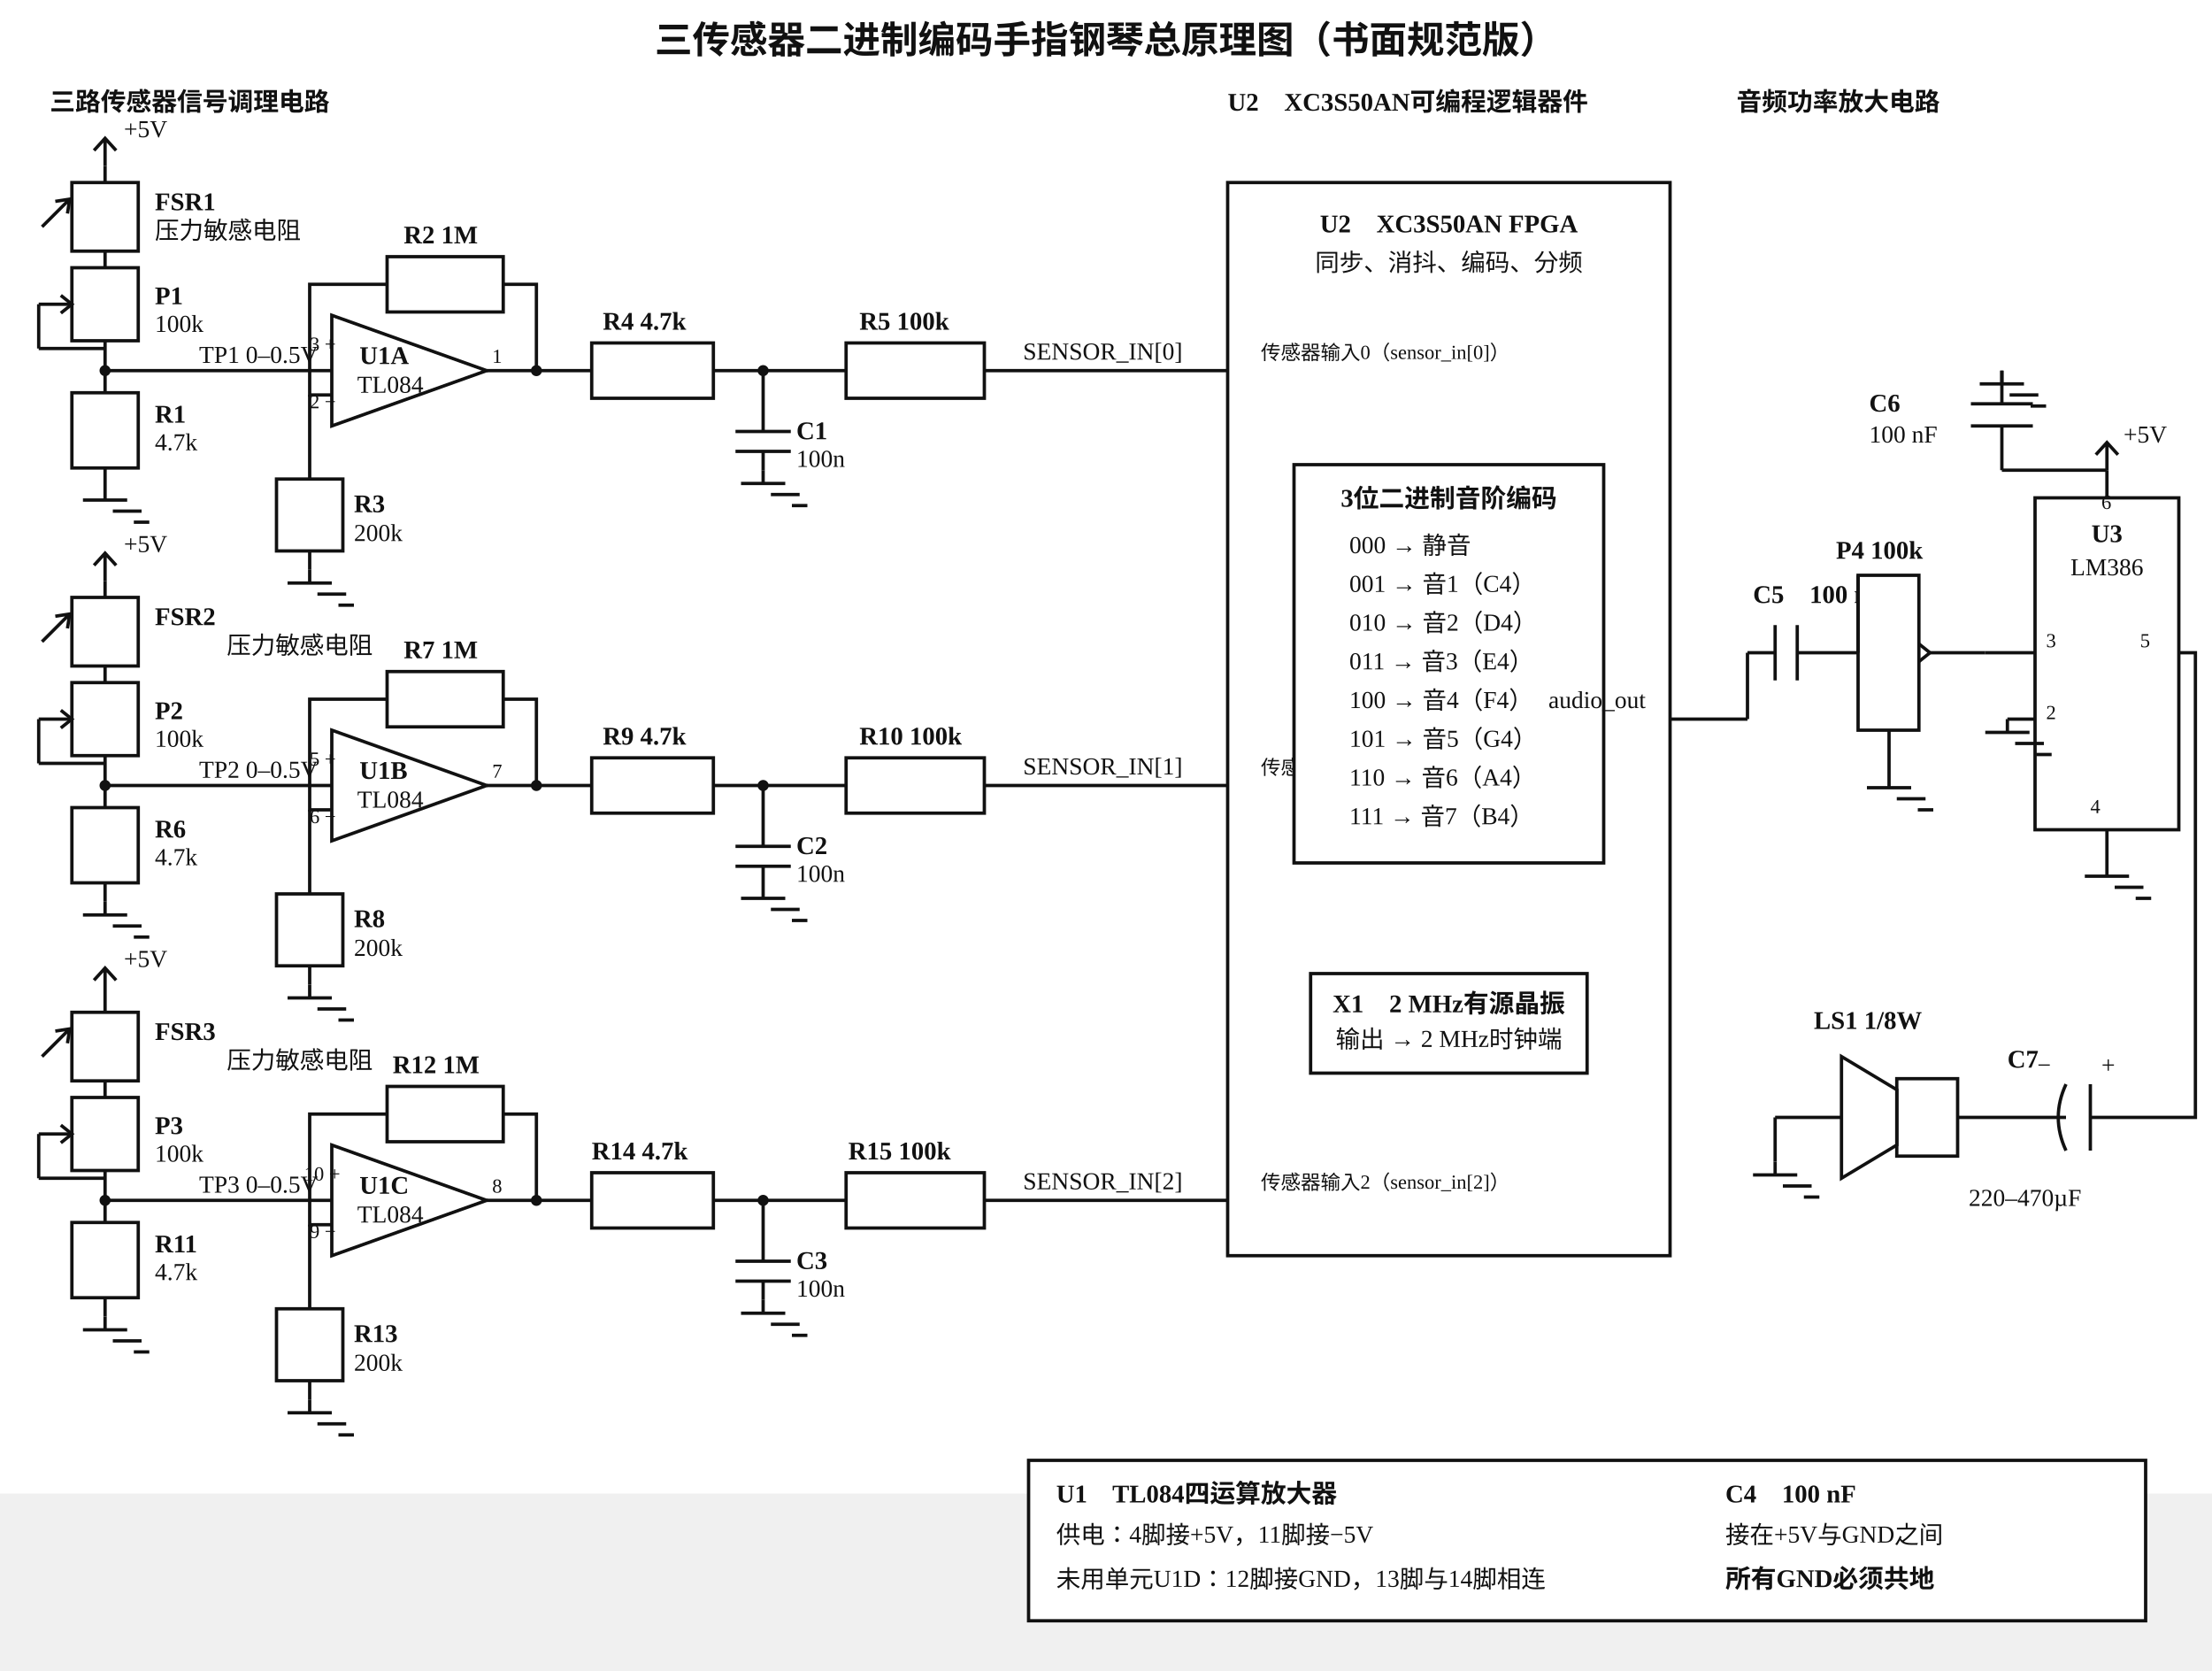
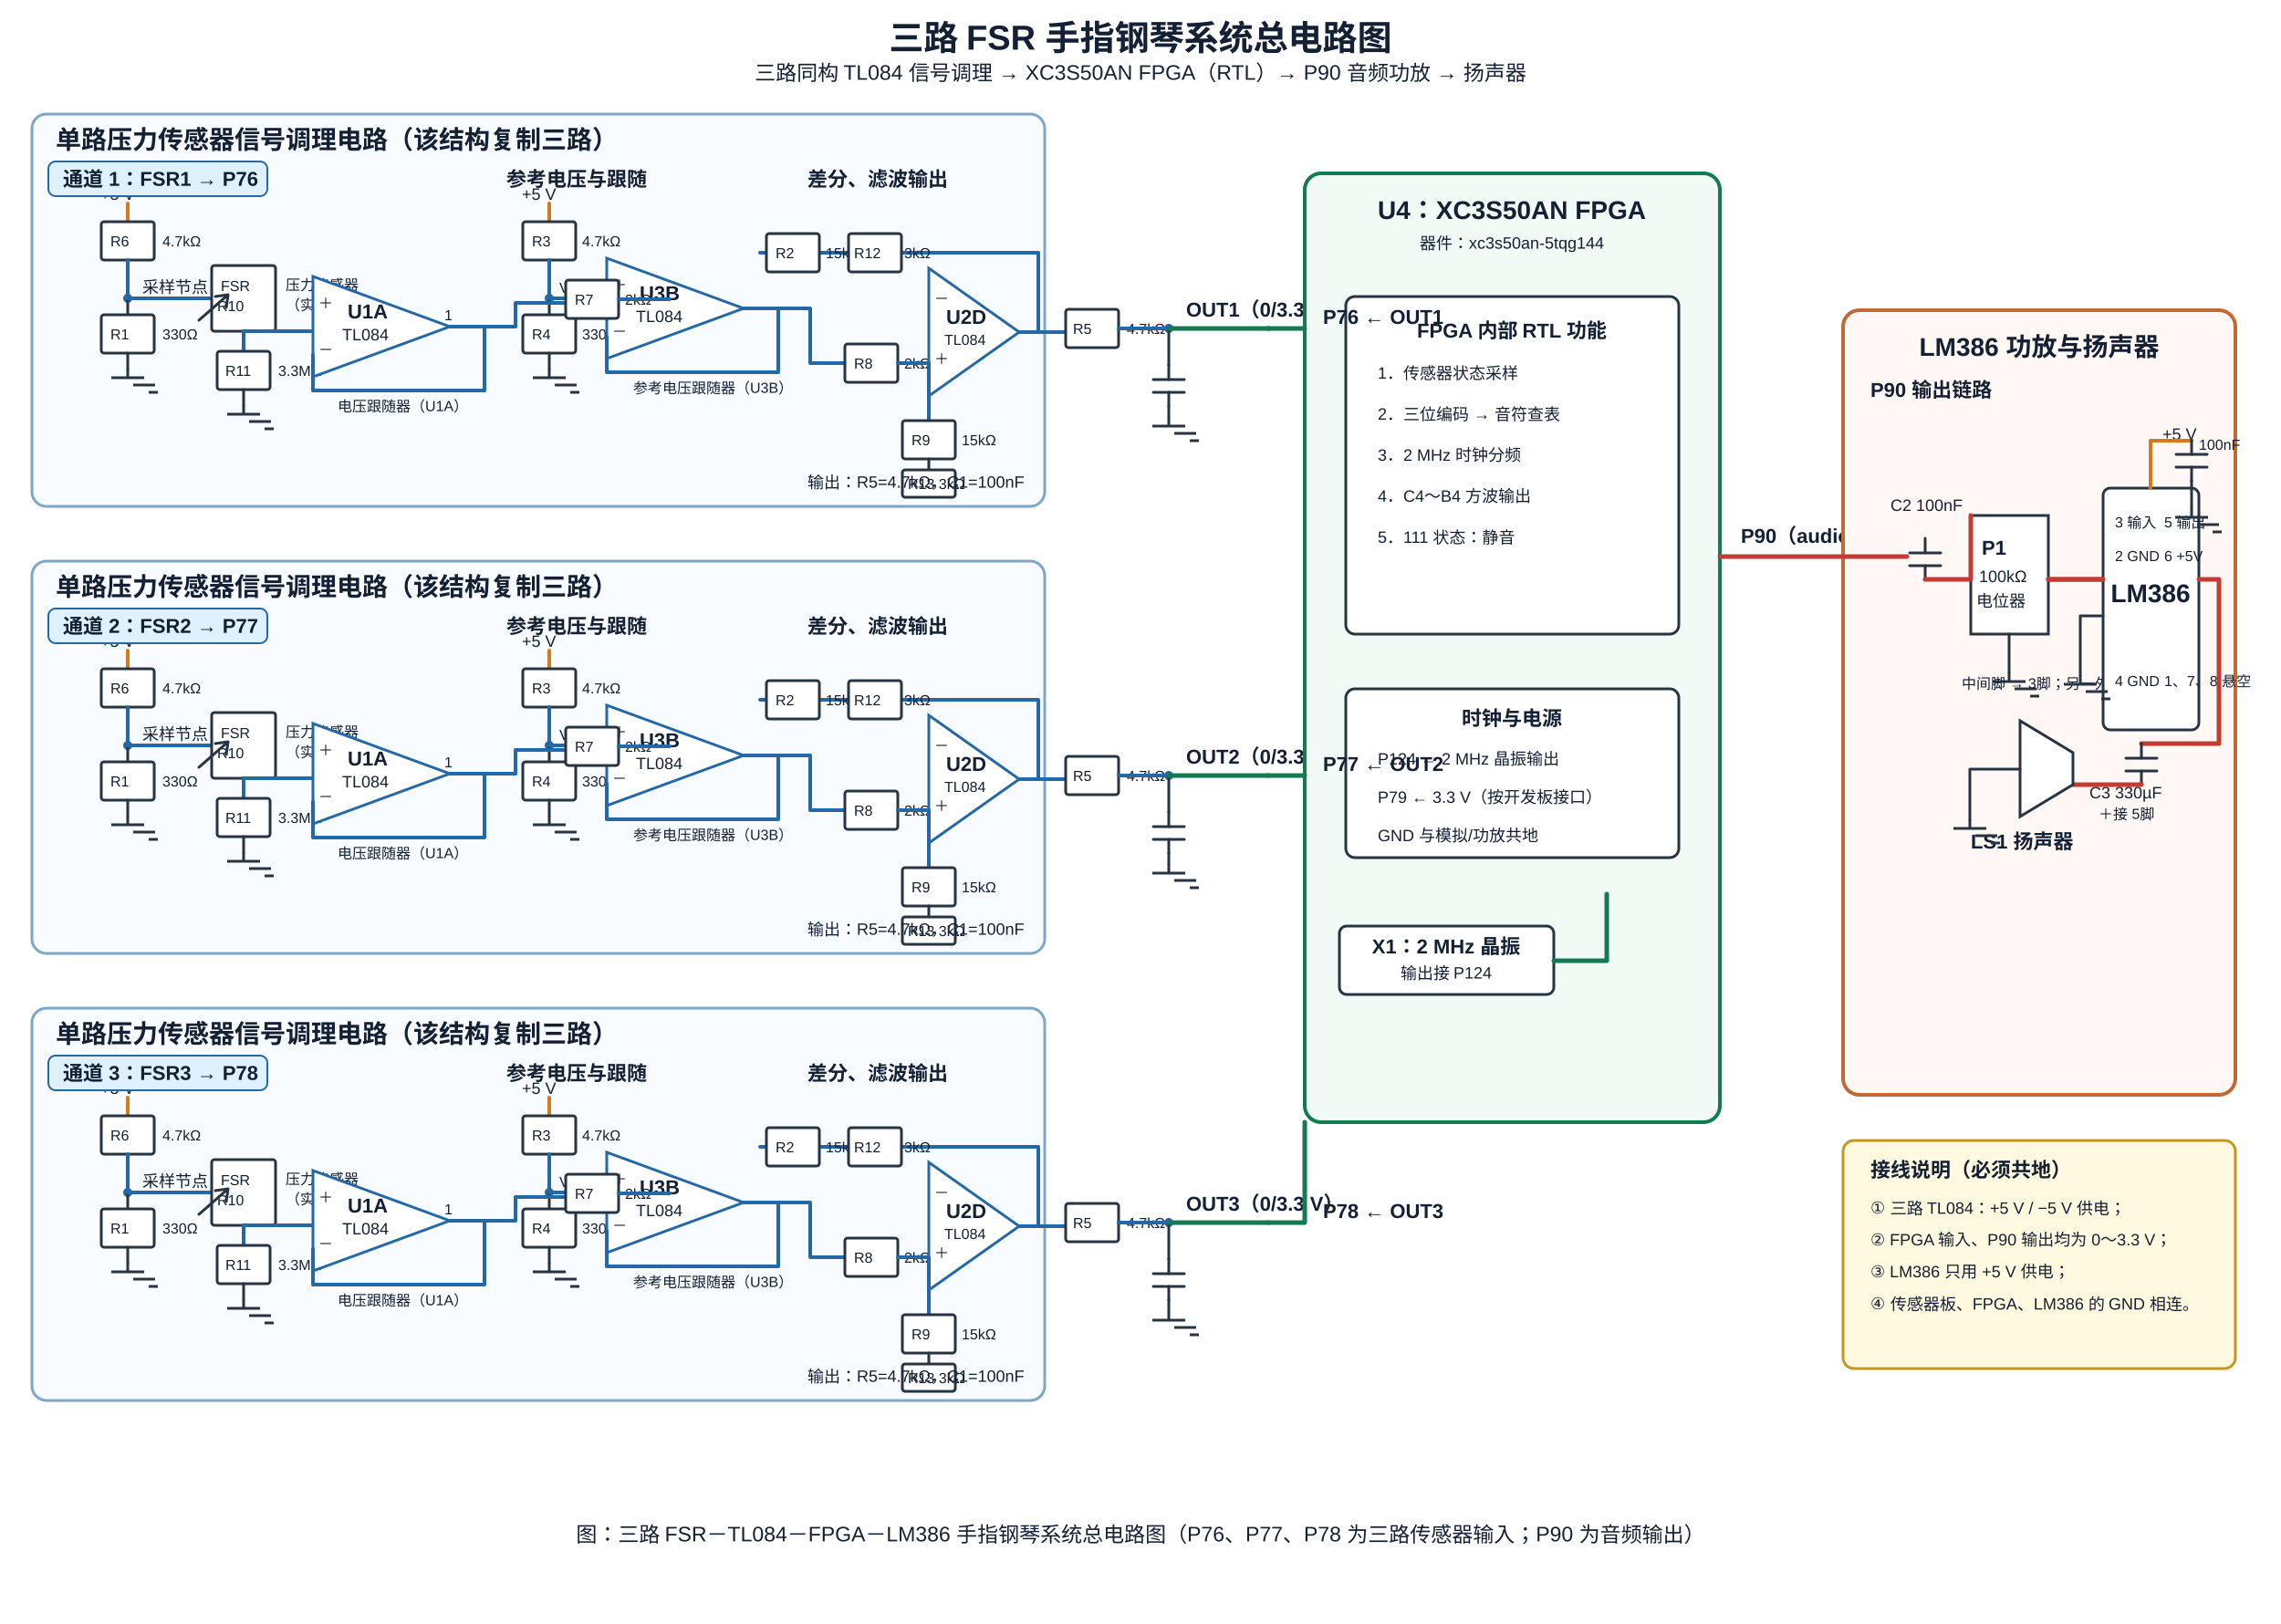
- <svg xmlns="http://www.w3.org/2000/svg" width="2000" height="1510" viewBox="0 0 2000 1510">
+ <svg xmlns="http://www.w3.org/2000/svg" width="2500" height="1780" viewBox="0 0 2500 1780">
  <defs>
-     <style>.w{stroke:#111;stroke-width:3;fill:none}.s{stroke:#111;stroke-width:3;fill:#fff}.d{fill:#111}text{font-family:'Microsoft YaHei','Times New Roman';fill:#111}.t{font-size:34px;font-weight:bold}.r{font-size:23px;font-weight:bold}.v{font-size:22px}.p{font-size:18px}.sml{font-size:19px}</style>
-     <g id="g">
-       <path d="M0 0v12m-20 0h40m-13 10h26m-7 10h14" class="w" />
+     <style>
+       text{font-family:"Microsoft YaHei",Arial,sans-serif;fill:#142033}.title{font-size:38px;font-weight:700}.subtitle{font-size:23px}.section{font-size:28px;font-weight:700}.label{font-size:22px;font-weight:600}.small{font-size:18px}.tiny{font-size:16px}.wire{stroke:#273444;stroke-width:3;fill:none;stroke-linejoin:round;stroke-linecap:round}.analog{stroke:#2469a5;stroke-width:4;fill:none;stroke-linejoin:round;stroke-linecap:round}.logic{stroke:#157a51;stroke-width:5;fill:none;stroke-linejoin:round;stroke-linecap:round}.audio{stroke:#c23b34;stroke-width:5;fill:none;stroke-linejoin:round;stroke-linecap:round}.power{stroke:#d57b1f;stroke-width:4;fill:none;stroke-linejoin:round;stroke-linecap:round}.box{fill:#fff;stroke:#273444;stroke-width:3}.panel{fill:#f8fbff;stroke:#7da7c9;stroke-width:3}.fpga{fill:#f1faf4;stroke:#157a51;stroke-width:4}.amp{fill:#fff8f4;stroke:#c26a35;stroke-width:4}.note{fill:#fff9df;stroke:#c4981d;stroke-width:3}.node{fill:#2469a5}.gnd{stroke:#273444;stroke-width:3;fill:none}.op{fill:#fff;stroke:#2469a5;stroke-width:3}.res{fill:#fff;stroke:#273444;stroke-width:3}
+     </style>
+     <g id="ground">
+       <path d="M0 0v10m-18 0h36m-12 8h24m-7 8h10" class="gnd" />
    </g>
-     <g id="up">
-       <path d="M0 25V0m-10 11L0 0l10 11" class="w" />
+     <g id="cap">
+       <line x1="0" y1="-20" x2="0" y2="-4" class="wire" />
+       <line x1="-17" y1="-4" x2="17" y2="-4" class="wire" />
+       <line x1="-17" y1="10" x2="17" y2="10" class="wire" />
+       <line x1="0" y1="10" x2="0" y2="25" class="wire" />
+     </g>
+     <g id="channel">
+       <rect x="0" y="0" width="1110" height="430" rx="16" class="panel" />
+       <text x="26" y="38" class="section">单路压力传感器信号调理电路（该结构复制三路）</text>
+       <text x="40" y="79" class="label">传感器采样与偏置</text>
+       <path d="M105 98v20" class="power" />
+       <text x="75" y="94" class="small">+5 V</text>
+       <rect x="76" y="118" width="58" height="42" rx="3" class="res" />
+       <text x="86" y="145" class="tiny">R6</text>
+       <text x="143" y="145" class="tiny">4.7kΩ</text>
+       <path d="M105 160v42" class="analog" />
+       <circle cx="105" cy="202" r="5" class="node" />
+       <text x="121" y="196" class="small">采样节点 V<tspan baseline-shift="sub">S</tspan>
+       </text>
+       <path d="M105 202v18" class="wire" />
+       <rect x="76" y="220" width="58" height="42" rx="3" class="res" />
+       <text x="86" y="247" class="tiny">R1</text>
+       <text x="143" y="247" class="tiny">330Ω</text>
+       <path d="M105 262v17" class="wire" />
+       <use href="#ground" x="105" y="279" />
+       <path d="M105 202h92" class="analog" />
+       <rect x="197" y="166" width="70" height="72" rx="3" class="res" />
+       <text x="207" y="194" class="tiny">FSR</text>
+       <text x="203" y="216" class="tiny">R10</text>
+       <path d="M183 226l32-28m-14 2l14-2-2 14" class="wire" />
+       <text x="278" y="193" class="tiny">压力传感器</text>
+       <text x="278" y="215" class="tiny">（实物器件）</text>
+       <path d="M232 238v22" class="analog" />
+       <rect x="203" y="260" width="58" height="42" rx="3" class="res" />
+       <text x="212" y="287" class="tiny">R11</text>
+       <text x="270" y="287" class="tiny">3.3MΩ</text>
+       <path d="M232 302v17" class="wire" />
+       <use href="#ground" x="232" y="319" />
+       <path d="M232 238h76" class="analog" />
+       <polygon points="308,178 308,288 458,233" class="op" />
+       <text x="346" y="224" class="label">U1A</text>
+       <text x="340" y="248" class="small">TL084</text>
+       <text x="314" y="213" class="tiny">＋</text>
+       <text x="314" y="264" class="tiny">－</text>
+       <text x="452" y="226" class="tiny">1</text>
+       <path d="M458 233h38" class="analog" />
+       <path d="M496 233v70h-188v-39" class="analog" />
+       <text x="335" y="326" class="tiny">电压跟随器（U1A）</text>
+       <text x="520" y="79" class="label">参考电压与跟随</text>
+       <path d="M567 98v20" class="power" />
+       <text x="537" y="94" class="small">+5 V</text>
+       <rect x="538" y="118" width="58" height="42" rx="3" class="res" />
+       <text x="548" y="145" class="tiny">R3</text>
+       <text x="603" y="145" class="tiny">4.7kΩ</text>
+       <path d="M567 160v42" class="analog" />
+       <circle cx="567" cy="202" r="5" class="node" />
+       <text x="578" y="196" class="tiny">Vref</text>
+       <path d="M567 202v18" class="wire" />
+       <rect x="538" y="220" width="58" height="42" rx="3" class="res" />
+       <text x="548" y="247" class="tiny">R4</text>
+       <text x="603" y="247" class="tiny">330Ω</text>
+       <path d="M567 262v17" class="wire" />
+       <use href="#ground" x="567" y="279" />
+       <path d="M567 202h63" class="analog" />
+       <polygon points="630,158 630,268 780,213" class="op" />
+       <text x="666" y="204" class="label">U3B</text>
+       <text x="662" y="228" class="small">TL084</text>
+       <text x="636" y="193" class="tiny">＋</text>
+       <text x="636" y="244" class="tiny">－</text>
+       <path d="M780 213h38" class="analog" />
+       <path d="M818 213v70h-188v-39" class="analog" />
+       <text x="659" y="306" class="tiny">参考电压跟随器（U3B）</text>
+       <text x="850" y="79" class="label">差分、滤波输出</text>
+       <path d="M496 233h34v-26h55" class="analog" />
+       <rect x="585" y="182" width="58" height="42" rx="3" class="res" />
+       <text x="595" y="209" class="tiny">R7</text>
+       <text x="650" y="209" class="tiny">2kΩ</text>
+       <path d="M643 203h56" class="analog" />
+       <path d="M818 213h35v60h38" class="analog" />
+       <rect x="891" y="252" width="58" height="42" rx="3" class="res" />
+       <text x="901" y="279" class="tiny">R8</text>
+       <text x="956" y="279" class="tiny">2kΩ</text>
+       <path d="M949 273h34" class="analog" />
+       <polygon points="983,169 983,309 1082,239" class="op" />
+       <text x="1002" y="230" class="label">U2D</text>
+       <text x="1000" y="253" class="tiny">TL084</text>
+       <text x="989" y="208" class="tiny">－</text>
+       <text x="989" y="274" class="tiny">＋</text>
+       <path d="M1082 239h21" class="analog" />
+       <path d="M1103 239v-87h-305" class="analog" />
+       <rect x="805" y="131" width="58" height="42" rx="3" class="res" />
+       <text x="815" y="158" class="tiny">R2</text>
+       <text x="870" y="158" class="tiny">15kΩ</text>
+       <rect x="895" y="131" width="58" height="42" rx="3" class="res" />
+       <text x="901" y="158" class="tiny">R12</text>
+       <text x="956" y="158" class="tiny">3kΩ</text>
+       <path d="M983 273v63" class="analog" />
+       <rect x="954" y="336" width="58" height="42" rx="3" class="res" />
+       <text x="964" y="363" class="tiny">R9</text>
+       <text x="1019" y="363" class="tiny">15kΩ</text>
+       <path d="M983 378v12" class="wire" />
+       <rect x="954" y="390" width="58" height="30" rx="3" class="res" />
+       <text x="960" y="411" class="tiny">R13 3kΩ</text>
    </g>
  </defs>
-   <rect width="2000" height="1350" fill="white" />
-   <text x="1000" y="48" text-anchor="middle" class="t">三传感器二进制编码手指钢琴总原理图（书面规范版）</text>
-   <text x="45" y="100" class="r">三路传感器信号调理电路</text>
-   <text x="1110" y="100" class="r">U2　XC3S50AN可编程逻辑器件</text>
-   <use href="#up" x="95" y="125" />
-   <text x="112" y="124" class="v">+5V</text>
-   <line x1="95" y1="150" x2="95" y2="165" class="w" />
-   <rect x="65" y="165" width="60" height="62" class="s" />
-   <path d="M38 205l25-25m-13 2l13-2-2 13" class="w" />
-   <text x="140" y="190" class="r">FSR1</text>
-   <text x="140" y="216" class="v">压力敏感电阻</text>
-   <line x1="95" y1="227" x2="95" y2="242" class="w" />
-   <rect x="65" y="242" width="60" height="66" class="s" />
-   <line x1="35" y1="275" x2="65" y2="275" class="w" />
-   <path d="M55 267l10 8-10 8" class="w" />
-   <line x1="35" y1="275" x2="35" y2="315" class="w" />
-   <line x1="35" y1="315" x2="95" y2="315" class="w" />
-   <text x="140" y="275" class="r">P1</text>
-   <text x="140" y="300" class="v">100k</text>
-   <line x1="95" y1="308" x2="95" y2="335" class="w" />
-   <circle cx="95" cy="335" r="5" class="d" />
-   <line x1="95" y1="335" x2="300" y2="335" class="w" />
-   <rect x="65" y="355" width="60" height="68" class="s" />
-   <line x1="95" y1="335" x2="95" y2="355" class="w" />
-   <line x1="95" y1="423" x2="95" y2="440" class="w" />
-   <use href="#g" x="95" y="440" />
-   <text x="140" y="382" class="r">R1</text>
-   <text x="140" y="407" class="v">4.7k</text>
-   <text x="180" y="328" class="v">TP1 0–0.5V</text>
-   <polygon points="300,285 300,385 440,335" class="s" />
-   <text x="325" y="329" class="r">U1A</text>
-   <text x="323" y="355" class="v">TL084</text>
-   <text x="280" y="317" class="p">3 +</text>
-   <text x="280" y="369" class="p">2 −</text>
-   <text x="445" y="328" class="p">1</text>
-   <line x1="440" y1="335" x2="485" y2="335" class="w" />
-   <circle cx="485" cy="335" r="5" class="d" />
-   <path d="M485 335v-78H280v100h20" class="w" />
-   <rect x="350" y="232" width="105" height="50" class="s" />
-   <text x="365" y="220" class="r">R2 1M</text>
-   <path d="M280 357v76" class="w" />
-   <rect x="250" y="433" width="60" height="65" class="s" />
-   <line x1="280" y1="498" x2="280" y2="515" class="w" />
-   <use href="#g" x="280" y="515" />
-   <text x="320" y="463" class="r">R3</text>
-   <text x="320" y="489" class="v">200k</text>
-   <line x1="485" y1="335" x2="535" y2="335" class="w" />
-   <rect x="535" y="310" width="110" height="50" class="s" />
-   <text x="545" y="298" class="r">R4 4.7k</text>
-   <line x1="645" y1="335" x2="690" y2="335" class="w" />
-   <circle cx="690" cy="335" r="5" class="d" />
-   <line x1="690" y1="335" x2="690" y2="390" class="w" />
-   <line x1="665" y1="390" x2="715" y2="390" class="w" />
-   <line x1="665" y1="408" x2="715" y2="408" class="w" />
-   <line x1="690" y1="408" x2="690" y2="425" class="w" />
-   <use href="#g" x="690" y="425" />
-   <text x="720" y="397" class="r">C1</text>
-   <text x="720" y="422" class="v">100n</text>
-   <line x1="690" y1="335" x2="765" y2="335" class="w" />
-   <rect x="765" y="310" width="125" height="50" class="s" />
-   <text x="777" y="298" class="r">R5 100k</text>
-   <line x1="890" y1="335" x2="1110" y2="335" class="w" />
-   <text x="925" y="325" class="v">SENSOR_IN[0]</text>
-   <path d="M38 580l25-25m-13 2l13-2-2 13" class="w" />
-   <text x="205" y="591" class="v">压力敏感电阻</text>
-   <use href="#up" x="95" y="500" />
-   <text x="112" y="499" class="v">+5V</text>
-   <line x1="95" y1="525" x2="95" y2="540" class="w" />
-   <rect x="65" y="540" width="60" height="62" class="s" />
-   <text x="140" y="565" class="r">FSR2</text>
-   <line x1="95" y1="602" x2="95" y2="617" class="w" />
-   <rect x="65" y="617" width="60" height="66" class="s" />
-   <line x1="35" y1="650" x2="65" y2="650" class="w" />
-   <path d="M55 642l10 8-10 8" class="w" />
-   <line x1="35" y1="650" x2="35" y2="690" class="w" />
-   <line x1="35" y1="690" x2="95" y2="690" class="w" />
-   <text x="140" y="650" class="r">P2</text>
-   <text x="140" y="675" class="v">100k</text>
-   <line x1="95" y1="683" x2="95" y2="710" class="w" />
-   <circle cx="95" cy="710" r="5" class="d" />
-   <line x1="95" y1="710" x2="300" y2="710" class="w" />
-   <rect x="65" y="730" width="60" height="68" class="s" />
-   <line x1="95" y1="710" x2="95" y2="730" class="w" />
-   <line x1="95" y1="798" x2="95" y2="815" class="w" />
-   <use href="#g" x="95" y="815" />
-   <text x="140" y="757" class="r">R6</text>
-   <text x="140" y="782" class="v">4.7k</text>
-   <text x="180" y="703" class="v">TP2 0–0.5V</text>
-   <polygon points="300,660 300,760 440,710" class="s" />
-   <text x="325" y="704" class="r">U1B</text>
-   <text x="323" y="730" class="v">TL084</text>
-   <text x="280" y="692" class="p">5 +</text>
-   <text x="280" y="744" class="p">6 −</text>
-   <text x="445" y="703" class="p">7</text>
-   <line x1="440" y1="710" x2="485" y2="710" class="w" />
-   <circle cx="485" cy="710" r="5" class="d" />
-   <path d="M485 710v-78H280v100h20" class="w" />
-   <rect x="350" y="607" width="105" height="50" class="s" />
-   <text x="365" y="595" class="r">R7 1M</text>
-   <path d="M280 732v76" class="w" />
-   <rect x="250" y="808" width="60" height="65" class="s" />
-   <line x1="280" y1="873" x2="280" y2="890" class="w" />
-   <use href="#g" x="280" y="890" />
-   <text x="320" y="838" class="r">R8</text>
-   <text x="320" y="864" class="v">200k</text>
-   <line x1="485" y1="710" x2="535" y2="710" class="w" />
-   <rect x="535" y="685" width="110" height="50" class="s" />
-   <text x="545" y="673" class="r">R9 4.7k</text>
-   <line x1="645" y1="710" x2="690" y2="710" class="w" />
-   <circle cx="690" cy="710" r="5" class="d" />
-   <line x1="690" y1="710" x2="690" y2="765" class="w" />
-   <line x1="665" y1="765" x2="715" y2="765" class="w" />
-   <line x1="665" y1="783" x2="715" y2="783" class="w" />
-   <line x1="690" y1="783" x2="690" y2="800" class="w" />
-   <use href="#g" x="690" y="800" />
-   <text x="720" y="772" class="r">C2</text>
-   <text x="720" y="797" class="v">100n</text>
-   <line x1="690" y1="710" x2="765" y2="710" class="w" />
-   <rect x="765" y="685" width="125" height="50" class="s" />
-   <text x="777" y="673" class="r">R10 100k</text>
-   <line x1="890" y1="710" x2="1110" y2="710" class="w" />
-   <text x="925" y="700" class="v">SENSOR_IN[1]</text>
-   <path d="M38 955l25-25m-13 2l13-2-2 13" class="w" />
-   <text x="205" y="966" class="v">压力敏感电阻</text>
-   <use href="#up" x="95" y="875" />
-   <text x="112" y="874" class="v">+5V</text>
-   <line x1="95" y1="900" x2="95" y2="915" class="w" />
-   <rect x="65" y="915" width="60" height="62" class="s" />
-   <text x="140" y="940" class="r">FSR3</text>
-   <line x1="95" y1="977" x2="95" y2="992" class="w" />
-   <rect x="65" y="992" width="60" height="66" class="s" />
-   <line x1="35" y1="1025" x2="65" y2="1025" class="w" />
-   <path d="M55 1017l10 8-10 8" class="w" />
-   <line x1="35" y1="1025" x2="35" y2="1065" class="w" />
-   <line x1="35" y1="1065" x2="95" y2="1065" class="w" />
-   <text x="140" y="1025" class="r">P3</text>
-   <text x="140" y="1050" class="v">100k</text>
-   <line x1="95" y1="1058" x2="95" y2="1085" class="w" />
-   <circle cx="95" cy="1085" r="5" class="d" />
-   <line x1="95" y1="1085" x2="300" y2="1085" class="w" />
-   <rect x="65" y="1105" width="60" height="68" class="s" />
-   <line x1="95" y1="1085" x2="95" y2="1105" class="w" />
-   <line x1="95" y1="1173" x2="95" y2="1190" class="w" />
-   <use href="#g" x="95" y="1190" />
-   <text x="140" y="1132" class="r">R11</text>
-   <text x="140" y="1157" class="v">4.7k</text>
-   <text x="180" y="1078" class="v">TP3 0–0.5V</text>
-   <polygon points="300,1035 300,1135 440,1085" class="s" />
-   <text x="325" y="1079" class="r">U1C</text>
-   <text x="323" y="1105" class="v">TL084</text>
-   <text x="275" y="1067" class="p">10 +</text>
-   <text x="280" y="1119" class="p">9 −</text>
-   <text x="445" y="1078" class="p">8</text>
-   <line x1="440" y1="1085" x2="485" y2="1085" class="w" />
-   <circle cx="485" cy="1085" r="5" class="d" />
-   <path d="M485 1085v-78H280v100h20" class="w" />
-   <rect x="350" y="982" width="105" height="50" class="s" />
-   <text x="355" y="970" class="r">R12 1M</text>
-   <path d="M280 1107v76" class="w" />
-   <rect x="250" y="1183" width="60" height="65" class="s" />
-   <line x1="280" y1="1248" x2="280" y2="1265" class="w" />
-   <use href="#g" x="280" y="1265" />
-   <text x="320" y="1213" class="r">R13</text>
-   <text x="320" y="1239" class="v">200k</text>
-   <line x1="485" y1="1085" x2="535" y2="1085" class="w" />
-   <rect x="535" y="1060" width="110" height="50" class="s" />
-   <text x="535" y="1048" class="r">R14 4.7k</text>
-   <line x1="645" y1="1085" x2="690" y2="1085" class="w" />
-   <circle cx="690" cy="1085" r="5" class="d" />
-   <line x1="690" y1="1085" x2="690" y2="1140" class="w" />
-   <line x1="665" y1="1140" x2="715" y2="1140" class="w" />
-   <line x1="665" y1="1158" x2="715" y2="1158" class="w" />
-   <line x1="690" y1="1158" x2="690" y2="1175" class="w" />
-   <use href="#g" x="690" y="1175" />
-   <text x="720" y="1147" class="r">C3</text>
-   <text x="720" y="1172" class="v">100n</text>
-   <line x1="690" y1="1085" x2="765" y2="1085" class="w" />
-   <rect x="765" y="1060" width="125" height="50" class="s" />
-   <text x="767" y="1048" class="r">R15 100k</text>
-   <line x1="890" y1="1085" x2="1110" y2="1085" class="w" />
-   <text x="925" y="1075" class="v">SENSOR_IN[2]</text>
-   <rect x="1110" y="165" width="400" height="970" class="s" />
-   <text x="1310" y="210" text-anchor="middle" class="r">U2　XC3S50AN FPGA</text>
-   <text x="1310" y="245" text-anchor="middle" class="v">同步、消抖、编码、分频</text>
-   <text x="1140" y="325" class="p">传感器输入0（sensor_in[0]）</text>
-   <text x="1140" y="700" class="p">传感器输入1（sensor_in[1]）</text>
-   <text x="1140" y="1075" class="p">传感器输入2（sensor_in[2]）</text>
-   <rect x="1170" y="420" width="280" height="360" class="s" />
-   <text x="1310" y="458" text-anchor="middle" class="r">3位二进制音阶编码</text>
-   <text x="1220" y="500" class="v">000 → 静音</text>
-   <text x="1220" y="535" class="v">001 → 音1（C4）</text>
-   <text x="1220" y="570" class="v">010 → 音2（D4）</text>
-   <text x="1220" y="605" class="v">011 → 音3（E4）</text>
-   <text x="1220" y="640" class="v">100 → 音4（F4）</text>
-   <text x="1220" y="675" class="v">101 → 音5（G4）</text>
-   <text x="1220" y="710" class="v">110 → 音6（A4）</text>
-   <text x="1220" y="745" class="v">111 → 音7（B4）</text>
-   <rect x="1185" y="880" width="250" height="90" class="s" />
-   <text x="1310" y="915" text-anchor="middle" class="r">X1　2 MHz有源晶振</text>
-   <text x="1310" y="947" text-anchor="middle" class="v">输出 → 2 MHz时钟端</text>
-   <line x1="1510" y1="650" x2="1580" y2="650" class="w" />
-   <text x="1400" y="640" class="v">audio_out</text>
-   <text x="1570" y="100" class="r">音频功率放大电路</text>
-   <line x1="1580" y1="650" x2="1580" y2="590" class="w" />
-   <line x1="1580" y1="590" x2="1605" y2="590" class="w" />
-   <line x1="1605" y1="565" x2="1605" y2="615" class="w" />
-   <line x1="1625" y1="565" x2="1625" y2="615" class="w" />
-   <text x="1585" y="545" class="r">C5　100 nF</text>
-   <line x1="1625" y1="590" x2="1680" y2="590" class="w" />
-   <rect x="1680" y="520" width="55" height="140" class="s" />
-   <line x1="1680" y1="590" x2="1680" y2="520" class="w" />
-   <line x1="1708" y1="660" x2="1708" y2="700" class="w" />
-   <use href="#g" x="1708" y="700" />
-   <line x1="1745" y1="590" x2="1795" y2="590" class="w" />
-   <path d="M1735 582l10 8-10 8" class="w" />
-   <text x="1660" y="505" class="r">P4 100k</text>
-   <line x1="1795" y1="590" x2="1840" y2="590" class="w" />
-   <rect x="1840" y="450" width="130" height="300" class="s" />
-   <text x="1905" y="490" text-anchor="middle" class="r">U3</text>
-   <text x="1905" y="520" text-anchor="middle" class="v">LM386</text>
-   <text x="1850" y="585" class="p">3</text>
-   <text x="1850" y="650" class="p">2</text>
-   <text x="1890" y="735" class="p">4</text>
-   <text x="1935" y="585" class="p">5</text>
-   <text x="1900" y="460" class="p">6</text>
-   <line x1="1840" y1="650" x2="1815" y2="650" class="w" />
-   <use href="#g" x="1815" y="650" />
-   <line x1="1905" y1="750" x2="1905" y2="780" class="w" />
-   <use href="#g" x="1905" y="780" />
-   <use href="#up" x="1905" y="400" />
-   <text x="1920" y="400" class="v">+5V</text>
-   <line x1="1905" y1="425" x2="1905" y2="450" class="w" />
-   <path d="M1970 590h15v420h-95" class="w" />
-   <line x1="1890" y1="980" x2="1890" y2="1040" class="w" />
-   <path d="M1868 980q-14 30 0 60" class="w" />
-   <text x="1815" y="965" class="r">C7</text>
-   <text x="1780" y="1090" class="v">220–470µF</text>
-   <text x="1900" y="970" class="v">+</text>
-   <text x="1842" y="970" class="v">−</text>
-   <line x1="1868" y1="1010" x2="1770" y2="1010" class="w" />
-   <rect x="1715" y="975" width="55" height="70" class="s" />
-   <polygon points="1715,985 1665,955 1665,1065 1715,1035" class="s" />
-   <text x="1640" y="930" class="r">LS1 1/8W</text>
-   <line x1="1665" y1="1010" x2="1605" y2="1010" class="w" />
-   <line x1="1605" y1="1010" x2="1605" y2="1050" class="w" />
-   <use href="#g" x="1605" y="1050" />
-   <line x1="1905" y1="425" x2="1810" y2="425" class="w" />
-   <line x1="1810" y1="425" x2="1810" y2="385" class="w" />
-   <line x1="1782" y1="365" x2="1838" y2="365" class="w" />
-   <line x1="1782" y1="385" x2="1838" y2="385" class="w" />
-   <line x1="1810" y1="365" x2="1810" y2="335" class="w" />
-   <use href="#g" x="1810" y="335" />
-   <text x="1690" y="372" class="r">C6</text>
-   <text x="1690" y="400" class="v">100 nF</text>
-   <rect x="930" y="1320" width="1010" height="145" class="s" />
-   <text x="955" y="1358" class="r">U1　TL084四运算放大器</text>
-   <text x="955" y="1395" class="v">供电：4脚接+5V，11脚接−5V</text>
-   <text x="955" y="1435" class="v">未用单元U1D：12脚接GND，13脚与14脚相连</text>
-   <text x="1560" y="1358" class="r">C4　100 nF</text>
-   <text x="1560" y="1395" class="v">接在+5V与GND之间</text>
-   <text x="1560" y="1435" class="r">所有GND必须共地</text>
+   <rect width="2500" height="1780" fill="white" />
+   <text x="1250" y="55" text-anchor="middle" class="title">三路 FSR 手指钢琴系统总电路图</text>
+   <text x="1250" y="88" text-anchor="middle" class="subtitle">三路同构 TL084 信号调理 → XC3S50AN FPGA（RTL）→ P90 音频功放 → 扬声器</text>
+   <g transform="translate(35,125)">
+     <use href="#channel" />
+     <rect x="18" y="52" width="240" height="38" rx="8" fill="#dff1ff" stroke="#2469a5" stroke-width="2" />
+     <text x="34" y="79" class="label">通道 1：FSR1 → P76</text>
+     <text x="850" y="410" class="small">输出：R5=4.7kΩ，C1=100nF</text>
+     <path d="M1103 239h30" class="analog" />
+     <rect x="1133" y="214" width="58" height="42" rx="3" class="res" />
+     <text x="1141" y="241" class="tiny">R5</text>
+     <text x="1200" y="241" class="tiny">4.7kΩ</text>
+     <path d="M1191 235h55" class="analog" />
+     <circle cx="1246" cy="235" r="5" class="node" />
+     <path d="M1246 235v40" class="wire" />
+     <use href="#cap" x="1246" y="295" />
+     <path d="M1246 320v12" class="wire" />
+     <use href="#ground" x="1246" y="332" />
+     <path d="M1246 235h110" class="logic" />
+     <text x="1265" y="222" class="label">OUT1（0/3.3 V）</text>
+   </g>
+   <g transform="translate(35,615)">
+     <use href="#channel" />
+     <rect x="18" y="52" width="240" height="38" rx="8" fill="#dff1ff" stroke="#2469a5" stroke-width="2" />
+     <text x="34" y="79" class="label">通道 2：FSR2 → P77</text>
+     <text x="850" y="410" class="small">输出：R5=4.7kΩ，C1=100nF</text>
+     <path d="M1103 239h30" class="analog" />
+     <rect x="1133" y="214" width="58" height="42" rx="3" class="res" />
+     <text x="1141" y="241" class="tiny">R5</text>
+     <text x="1200" y="241" class="tiny">4.7kΩ</text>
+     <path d="M1191 235h55" class="analog" />
+     <circle cx="1246" cy="235" r="5" class="node" />
+     <path d="M1246 235v40" class="wire" />
+     <use href="#cap" x="1246" y="295" />
+     <path d="M1246 320v12" class="wire" />
+     <use href="#ground" x="1246" y="332" />
+     <path d="M1246 235h110" class="logic" />
+     <text x="1265" y="222" class="label">OUT2（0/3.3 V）</text>
+   </g>
+   <g transform="translate(35,1105)">
+     <use href="#channel" />
+     <rect x="18" y="52" width="240" height="38" rx="8" fill="#dff1ff" stroke="#2469a5" stroke-width="2" />
+     <text x="34" y="79" class="label">通道 3：FSR3 → P78</text>
+     <text x="850" y="410" class="small">输出：R5=4.7kΩ，C1=100nF</text>
+     <path d="M1103 239h30" class="analog" />
+     <rect x="1133" y="214" width="58" height="42" rx="3" class="res" />
+     <text x="1141" y="241" class="tiny">R5</text>
+     <text x="1200" y="241" class="tiny">4.7kΩ</text>
+     <path d="M1191 235h55" class="analog" />
+     <circle cx="1246" cy="235" r="5" class="node" />
+     <path d="M1246 235v40" class="wire" />
+     <use href="#cap" x="1246" y="295" />
+     <path d="M1246 320v12" class="wire" />
+     <use href="#ground" x="1246" y="332" />
+     <path d="M1246 235h110" class="logic" />
+     <text x="1265" y="222" class="label">OUT3（0/3.3 V）</text>
+   </g>
+   <rect x="1430" y="190" width="455" height="1040" rx="18" class="fpga" />
+   <text x="1657" y="240" text-anchor="middle" class="section">U4：XC3S50AN FPGA</text>
+   <text x="1657" y="273" text-anchor="middle" class="small">器件：xc3s50an-5tqg144</text>
+   <rect x="1475" y="325" width="365" height="370" rx="10" class="box" />
+   <text x="1657" y="370" text-anchor="middle" class="label">FPGA 内部 RTL 功能</text>
+   <text x="1510" y="415" class="small">1．传感器状态采样</text>
+   <text x="1510" y="460" class="small">2．三位编码 → 音符查表</text>
+   <text x="1510" y="505" class="small">3．2 MHz 时钟分频</text>
+   <text x="1510" y="550" class="small">4．C4～B4 方波输出</text>
+   <text x="1510" y="595" class="small">5．111 状态：静音</text>
+   <rect x="1475" y="755" width="365" height="185" rx="10" class="box" />
+   <text x="1657" y="795" text-anchor="middle" class="label">时钟与电源</text>
+   <text x="1510" y="838" class="small">P124 ← 2 MHz 晶振输出</text>
+   <text x="1510" y="880" class="small">P79 ← 3.3 V（按开发板接口）</text>
+   <text x="1510" y="922" class="small">GND 与模拟/功放共地</text>
+   <text x="1450" y="355" class="label">P76 ← OUT1</text>
+   <text x="1450" y="845" class="label">P77 ← OUT2</text>
+   <text x="1450" y="1335" class="label">P78 ← OUT3</text>
+   <path d="M1390 360h40" class="logic" />
+   <path d="M1390 850h40" class="logic" />
+   <path d="M1390 1340h40v-110" class="logic" />
+   <path d="M1885 610h135" class="audio" />
+   <text x="1908" y="595" class="label">P90（audio_out）</text>
+   <rect x="1468" y="1015" width="235" height="75" rx="8" class="box" />
+   <text x="1585" y="1045" text-anchor="middle" class="label">X1：2 MHz 晶振</text>
+   <text x="1585" y="1073" text-anchor="middle" class="small">输出接 P124</text>
+   <path d="M1703 1053h58v-73" class="logic" />
+   <rect x="2020" y="340" width="430" height="860" rx="18" class="amp" />
+   <text x="2235" y="390" text-anchor="middle" class="section">LM386 功放与扬声器</text>
+   <text x="2050" y="435" class="label">P90 输出链路</text>
+   <path d="M2020 610h70" class="audio" />
+   <use href="#cap" x="2110" y="610" />
+   <text x="2072" y="560" class="small">C2 100nF</text>
+   <path d="M2110 635h50" class="audio" />
+   <rect x="2160" y="565" width="85" height="130" class="box" />
+   <text x="2172" y="608" class="label">P1</text>
+   <text x="2169" y="638" class="small">100kΩ</text>
+   <text x="2166" y="665" class="small">电位器</text>
+   <path d="M2160 635v-70" class="audio" />
+   <path d="M2202 695v42" class="wire" />
+   <use href="#ground" x="2202" y="737" />
+   <path d="M2245 635h60" class="audio" />
+   <text x="2150" y="755" class="tiny">中间脚 → 3脚；另一外脚 → GND</text>
+   <rect x="2305" y="535" width="105" height="265" rx="8" class="box" />
+   <text x="2357" y="660" text-anchor="middle" class="section">LM386</text>
+   <text x="2318" y="578" class="tiny">3 输入</text>
+   <text x="2318" y="615" class="tiny">2 GND</text>
+   <text x="2318" y="752" class="tiny">4 GND</text>
+   <text x="2372" y="578" class="tiny">5 输出</text>
+   <text x="2372" y="615" class="tiny">6 +5V</text>
+   <text x="2372" y="752" class="tiny">1、7、8 悬空</text>
+   <path d="M2305 635h-60" class="audio" />
+   <path d="M2305 675h-25v65" class="wire" />
+   <use href="#ground" x="2280" y="740" />
+   <path d="M2357 535v-52" class="power" />
+   <text x="2370" y="482" class="small">+5 V</text>
+   <path d="M2357 483h45" class="power" />
+   <use href="#cap" x="2402" y="502" />
+   <path d="M2402 527v30" class="wire" />
+   <use href="#ground" x="2402" y="557" />
+   <text x="2410" y="493" class="tiny">100nF</text>
+   <path d="M2410 635h22v180h-85" class="audio" />
+   <use href="#cap" x="2347" y="835" />
+   <text x="2290" y="875" class="small">C3 330µF</text>
+   <text x="2300" y="898" class="tiny">＋接 5脚</text>
+   <path d="M2347 860h-75" class="audio" />
+   <polygon points="2272,825 2214,790 2214,895 2272,860" class="box" />
+   <text x="2160" y="930" class="label">LS1 扬声器</text>
+   <path d="M2214 843h-55v55" class="wire" />
+   <use href="#ground" x="2159" y="898" />
+   <rect x="2020" y="1250" width="430" height="250" rx="12" class="note" />
+   <text x="2050" y="1290" class="label">接线说明（必须共地）</text>
+   <text x="2050" y="1330" class="small">① 三路 TL084：+5 V / −5 V 供电；</text>
+   <text x="2050" y="1365" class="small">② FPGA 输入、P90 输出均为 0～3.3 V；</text>
+   <text x="2050" y="1400" class="small">③ LM386 只用 +5 V 供电；</text>
+   <text x="2050" y="1435" class="small">④ 传感器板、FPGA、LM386 的 GND 相连。</text>
+   <text x="1250" y="1690" text-anchor="middle" class="subtitle">图：三路 FSR－TL084－FPGA－LM386 手指钢琴系统总电路图（P76、P77、P78 为三路传感器输入；P90 为音频输出）</text>
</svg>
